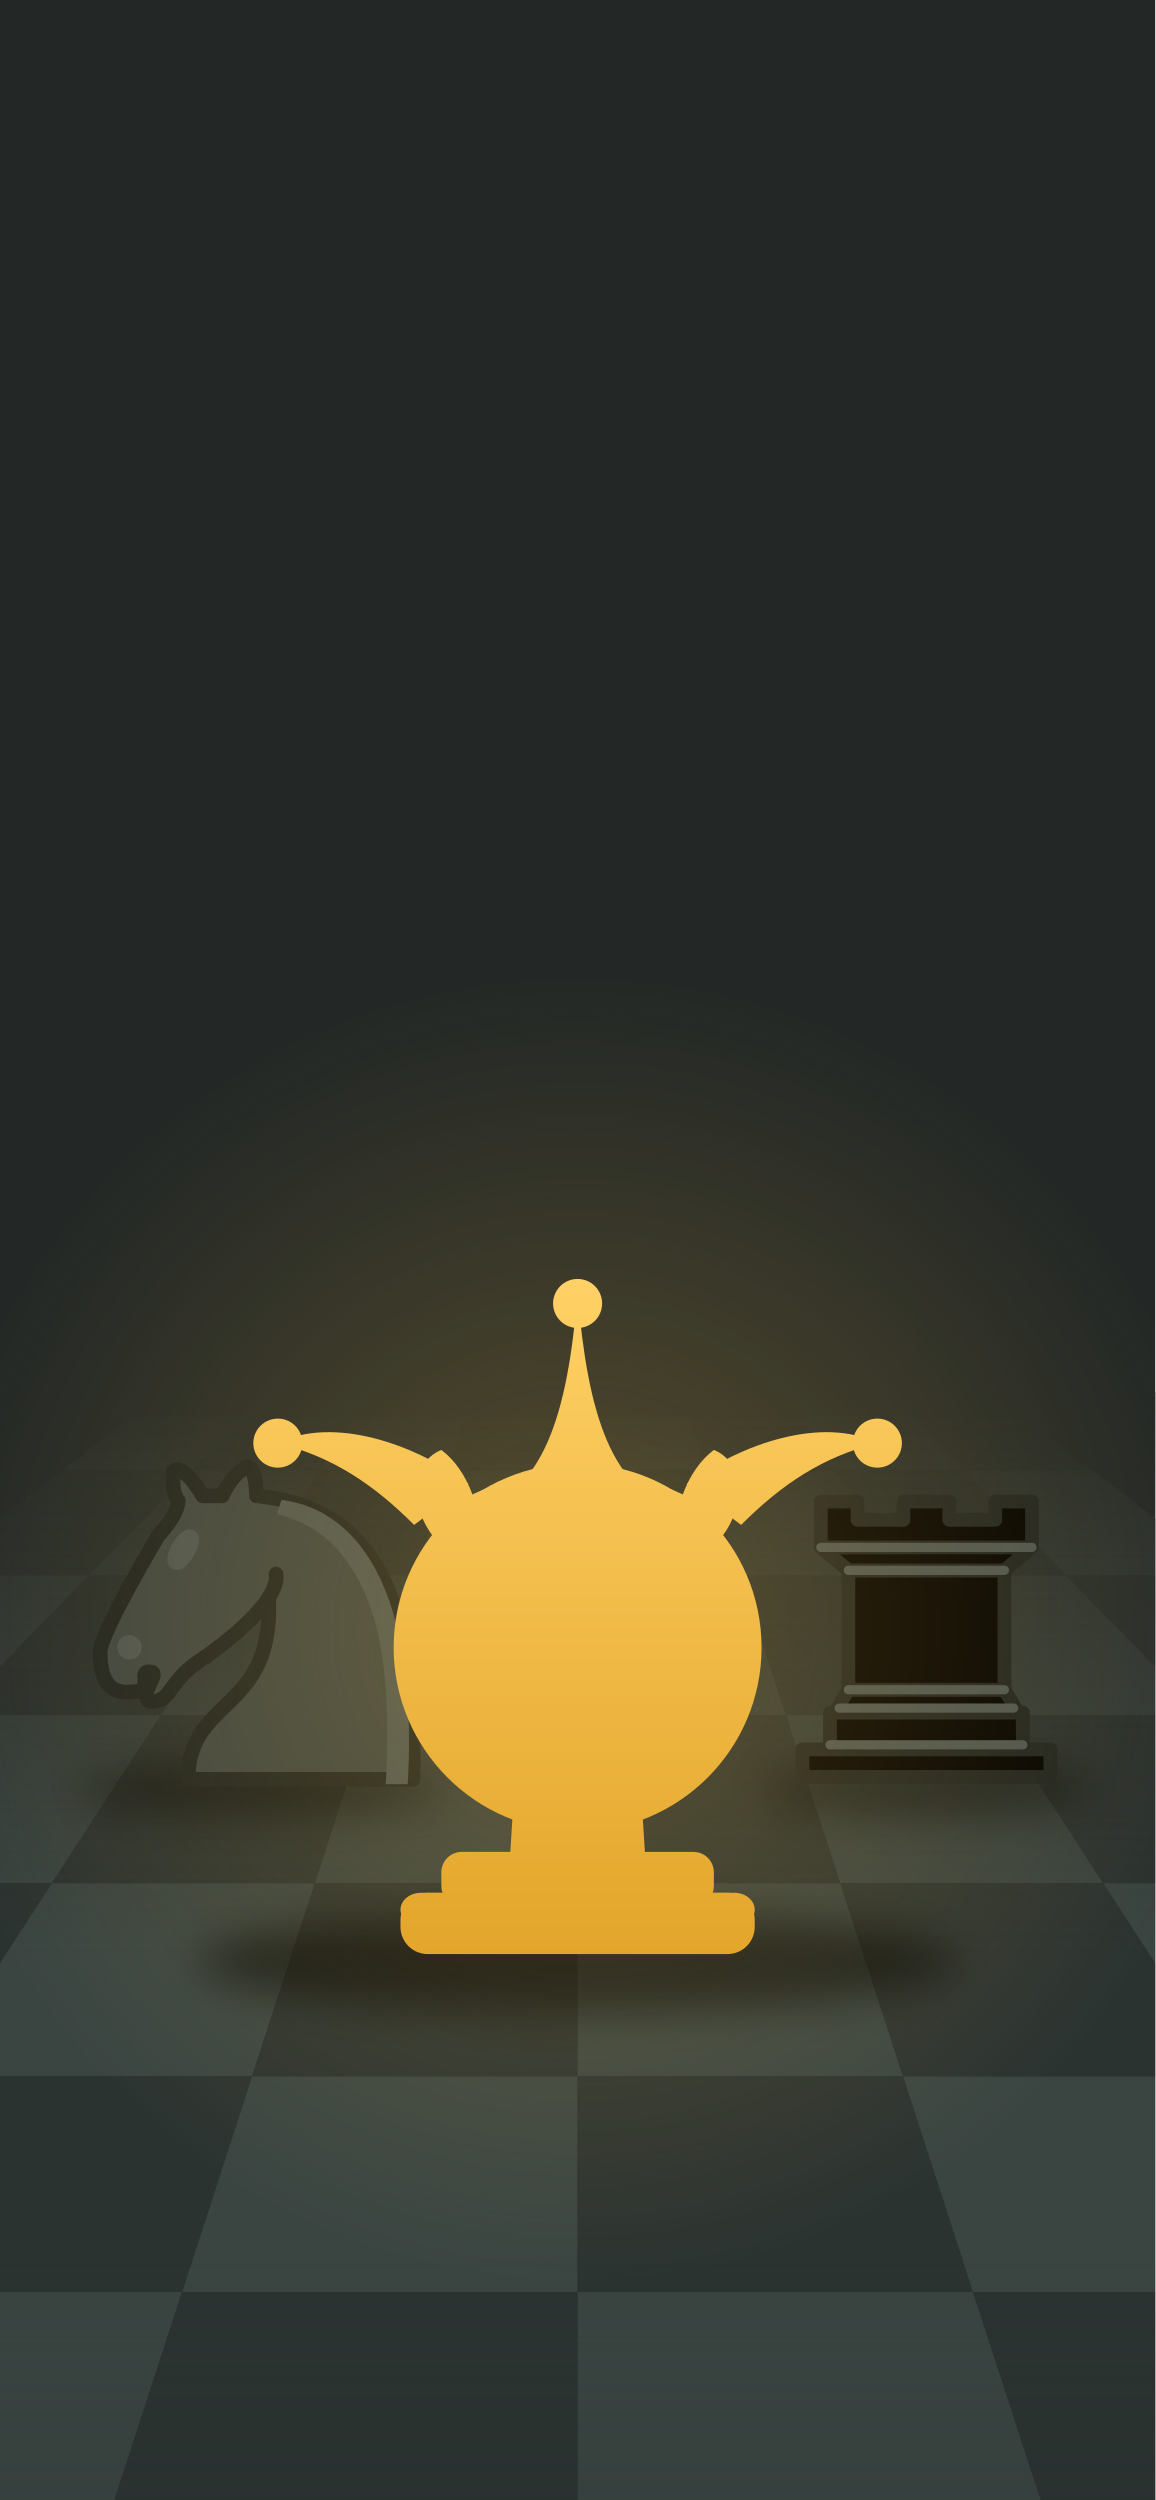
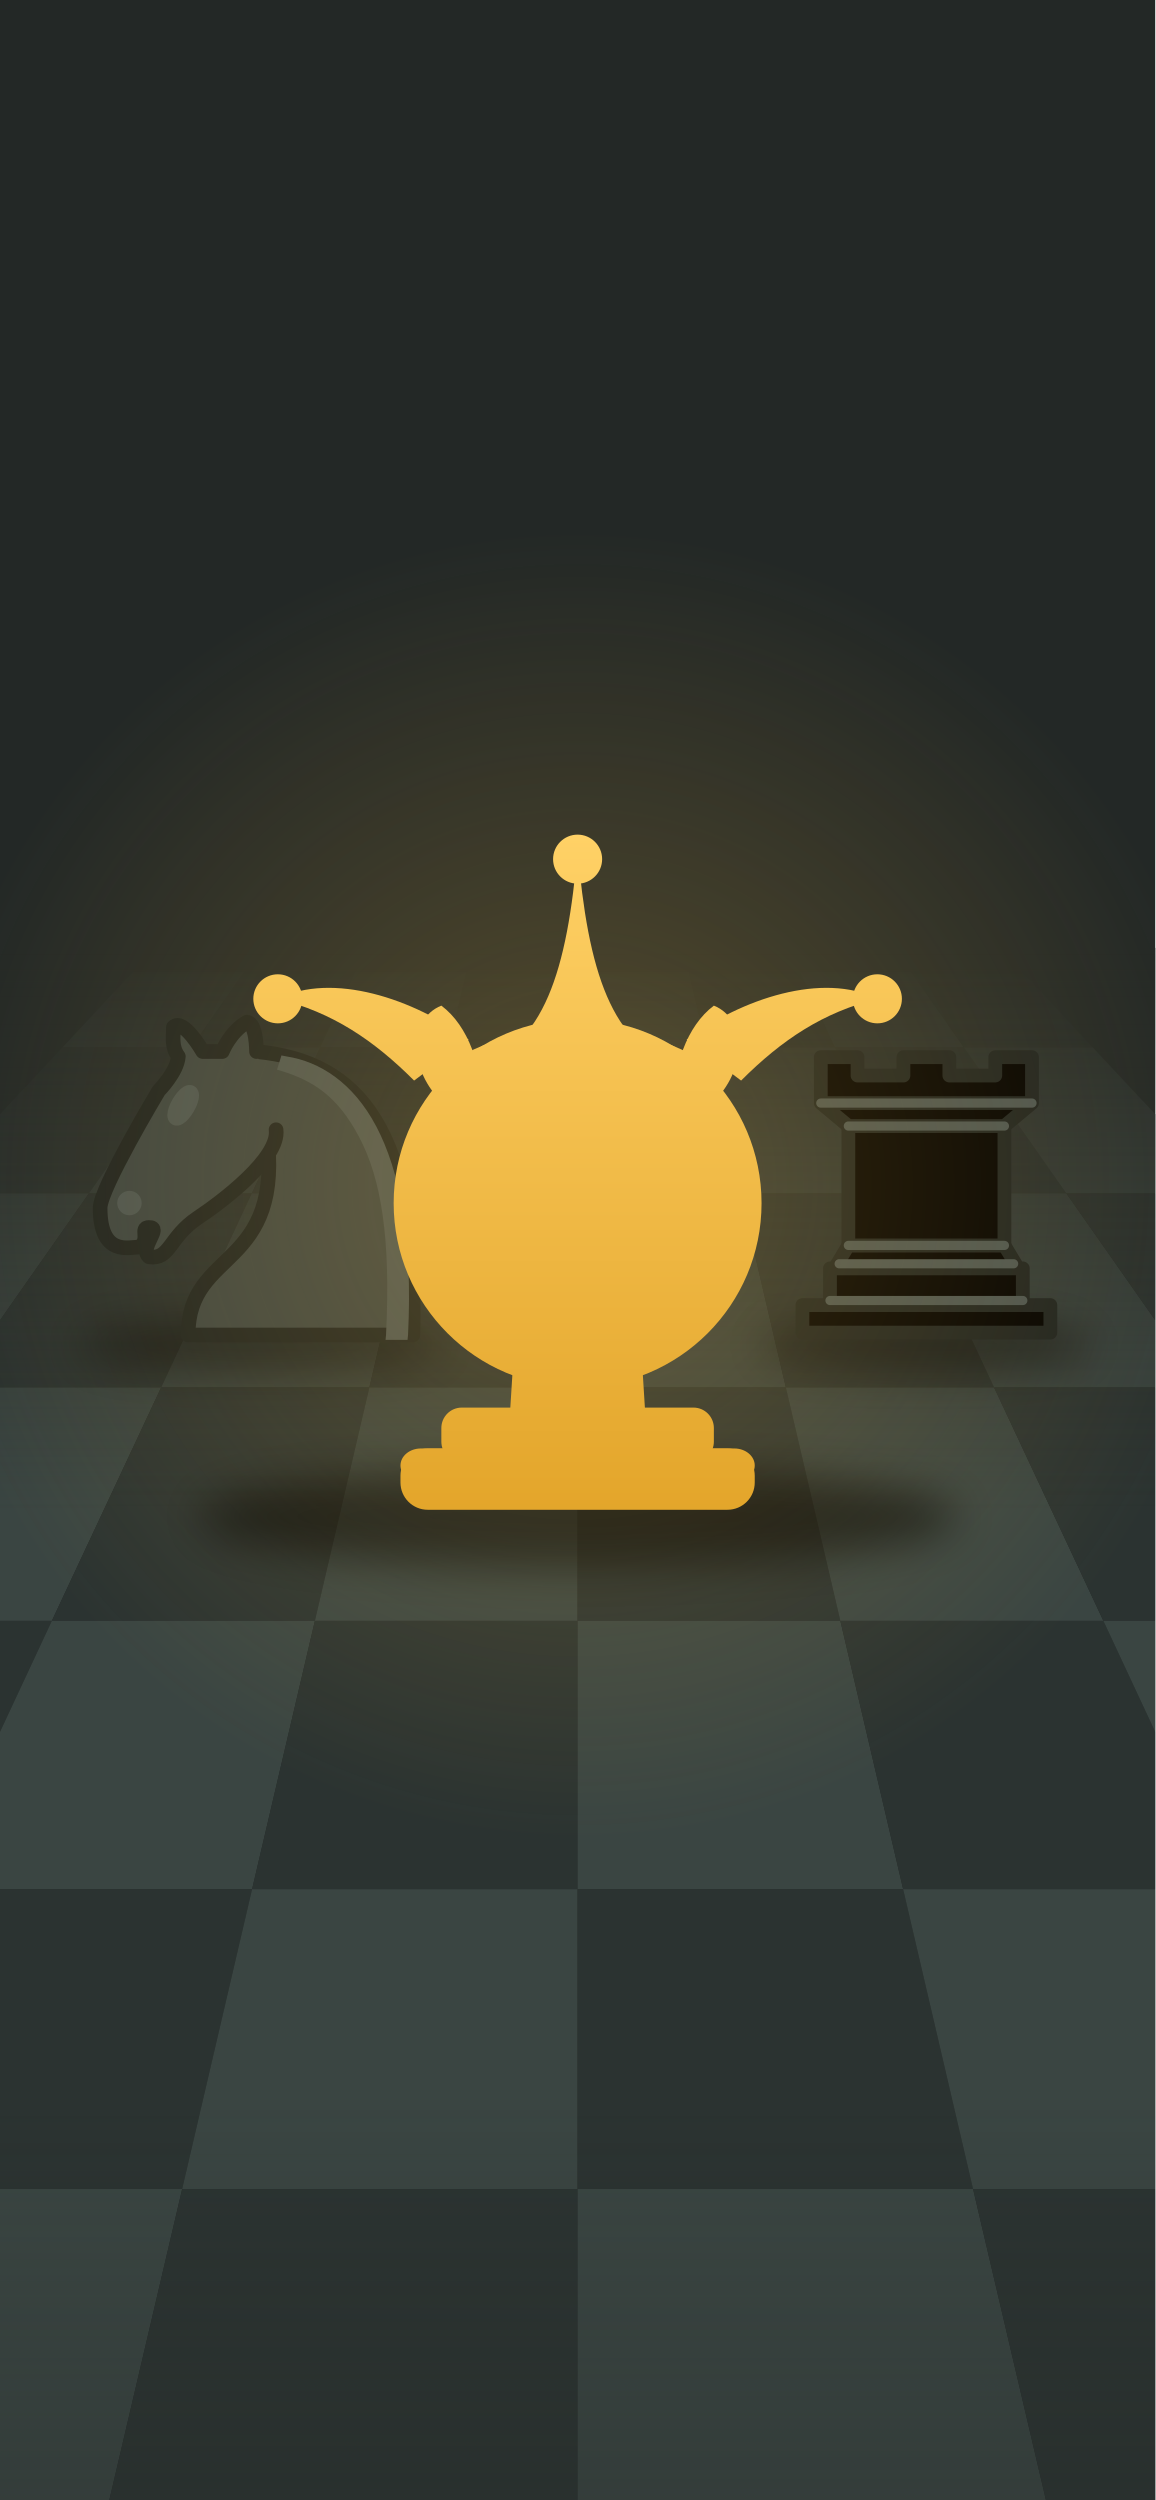
<svg xmlns="http://www.w3.org/2000/svg" viewBox="0 0 390 844" preserveAspectRatio="xMidYMid slice">
  <defs>
    <linearGradient id="jg" gradientUnits="userSpaceOnUse" x1="0" y1="0" x2="0" y2="100">
      <stop offset="0" stop-color="#ffd166" />
      <stop offset="1" stop-color="#e3a52a" />
    </linearGradient>
    <linearGradient id="haze" x1="0" y1="0" x2="0" y2="1">
      <stop offset="0" stop-color="#232826" stop-opacity="1" />
      <stop offset="1" stop-color="#232826" stop-opacity="0" />
    </linearGradient>
    <linearGradient id="foot" x1="0" y1="0" x2="0" y2="1">
      <stop offset="0" stop-color="#232826" stop-opacity="0" />
      <stop offset="1" stop-color="#232826" stop-opacity=".85" />
    </linearGradient>
    <radialGradient id="glow" cx=".5" cy=".5" r=".5">
      <stop offset="0" stop-color="#f0b941" stop-opacity=".26" />
      <stop offset="1" stop-color="#f0b941" stop-opacity="0" />
    </radialGradient>
    <filter id="sh" x="-30%" y="-80%" width="160%" height="260%">
      <feGaussianBlur stdDeviation="7" />
    </filter>
  </defs>
  <rect x="-900" y="-600" width="2190" height="2100" fill="#232826" />
-   <g class="sc-board">
-     <polygon points="45.0,478.0 82.5,478.0 64.6,496.4 21.1,496.4" fill="#3a4542" />
-     <polygon points="82.5,478.0 120.0,478.0 108.1,496.4 64.6,496.4" fill="#2b3331" />
-     <polygon points="120.0,478.0 157.5,478.0 151.5,496.4 108.1,496.4" fill="#3a4542" />
-     <polygon points="157.5,478.0 195.0,478.0 195.0,496.4 151.5,496.4" fill="#2b3331" />
-     <polygon points="195.0,478.0 232.5,478.0 238.5,496.4 195.0,496.4" fill="#3a4542" />
-     <polygon points="232.5,478.0 270.0,478.0 281.9,496.4 238.5,496.4" fill="#2b3331" />
-     <polygon points="270.0,478.0 307.5,478.0 325.4,496.4 281.9,496.4" fill="#3a4542" />
-     <polygon points="307.5,478.0 345.0,478.0 368.9,496.4 325.4,496.4" fill="#2b3331" />
-     <polygon points="21.1,496.4 64.6,496.4 30.0,531.9 -25.0,531.9" fill="#2b3331" />
-     <polygon points="64.6,496.4 108.1,496.4 85.0,531.9 30.0,531.9" fill="#3a4542" />
-     <polygon points="108.1,496.4 151.5,496.4 140.0,531.9 85.0,531.9" fill="#2b3331" />
-     <polygon points="151.5,496.4 195.0,496.4 195.0,531.9 140.0,531.9" fill="#3a4542" />
-     <polygon points="195.0,496.4 238.5,496.4 250.0,531.9 195.0,531.9" fill="#2b3331" />
-     <polygon points="238.5,496.4 281.9,496.4 305.0,531.9 250.0,531.9" fill="#3a4542" />
-     <polygon points="281.9,496.4 325.4,496.4 360.0,531.9 305.0,531.9" fill="#2b3331" />
-     <polygon points="325.4,496.4 368.9,496.4 415.0,531.9 360.0,531.9" fill="#3a4542" />
-     <polygon points="-25.0,531.9 30.0,531.9 -15.9,579.0 -86.2,579.0" fill="#3a4542" />
-     <polygon points="30.0,531.9 85.0,531.9 54.4,579.0 -15.9,579.0" fill="#2b3331" />
-     <polygon points="85.0,531.9 140.0,531.9 124.7,579.0 54.4,579.0" fill="#3a4542" />
-     <polygon points="140.0,531.9 195.0,531.9 195.0,579.0 124.7,579.0" fill="#2b3331" />
-     <polygon points="195.0,531.9 250.0,531.9 265.3,579.0 195.0,579.0" fill="#3a4542" />
-     <polygon points="250.0,531.9 305.0,531.9 335.6,579.0 265.3,579.0" fill="#2b3331" />
-     <polygon points="305.0,531.9 360.0,531.9 405.9,579.0 335.6,579.0" fill="#3a4542" />
-     <polygon points="360.0,531.9 415.0,531.9 476.2,579.0 405.9,579.0" fill="#2b3331" />
-     <polygon points="-86.2,579.0 -15.9,579.0 -71.2,635.8 -159.9,635.8" fill="#2b3331" />
-     <polygon points="-15.9,579.0 54.4,579.0 17.5,635.8 -71.2,635.8" fill="#3a4542" />
-     <polygon points="54.4,579.0 124.7,579.0 106.3,635.8 17.5,635.8" fill="#2b3331" />
-     <polygon points="124.7,579.0 195.0,579.0 195.0,635.8 106.3,635.8" fill="#3a4542" />
-     <polygon points="195.0,579.0 265.3,579.0 283.7,635.8 195.0,635.8" fill="#2b3331" />
-     <polygon points="265.3,579.0 335.6,579.0 372.5,635.8 283.7,635.8" fill="#3a4542" />
-     <polygon points="335.6,579.0 405.9,579.0 461.2,635.8 372.5,635.8" fill="#2b3331" />
-     <polygon points="405.9,579.0 476.2,579.0 549.9,635.8 461.2,635.8" fill="#3a4542" />
-     <polygon points="-159.9,635.8 -71.2,635.8 -134.7,701.0 -244.6,701.0" fill="#3a4542" />
-     <polygon points="-71.2,635.8 17.5,635.8 -24.8,701.0 -134.7,701.0" fill="#2b3331" />
-     <polygon points="17.5,635.8 106.3,635.8 85.1,701.0 -24.8,701.0" fill="#3a4542" />
-     <polygon points="106.3,635.8 195.0,635.8 195.0,701.0 85.1,701.0" fill="#2b3331" />
-     <polygon points="195.0,635.8 283.7,635.8 304.9,701.0 195.0,701.0" fill="#3a4542" />
-     <polygon points="283.7,635.8 372.5,635.8 414.8,701.0 304.9,701.0" fill="#2b3331" />
-     <polygon points="372.5,635.8 461.2,635.8 524.7,701.0 414.8,701.0" fill="#3a4542" />
-     <polygon points="461.2,635.8 549.9,635.8 634.6,701.0 524.7,701.0" fill="#2b3331" />
-     <polygon points="-244.6,701.0 -134.7,701.0 -205.6,773.8 -339.1,773.8" fill="#2b3331" />
-     <polygon points="-134.7,701.0 -24.8,701.0 -72.1,773.8 -205.6,773.8" fill="#3a4542" />
-     <polygon points="-24.8,701.0 85.1,701.0 61.5,773.8 -72.1,773.8" fill="#2b3331" />
-     <polygon points="85.1,701.0 195.0,701.0 195.0,773.8 61.5,773.8" fill="#3a4542" />
-     <polygon points="195.0,701.0 304.9,701.0 328.5,773.8 195.0,773.8" fill="#2b3331" />
-     <polygon points="304.9,701.0 414.8,701.0 462.1,773.8 328.5,773.8" fill="#3a4542" />
-     <polygon points="414.8,701.0 524.7,701.0 595.6,773.8 462.1,773.8" fill="#2b3331" />
-     <polygon points="524.7,701.0 634.6,701.0 729.1,773.8 595.6,773.8" fill="#3a4542" />
-     <polygon points="-339.1,773.8 -205.6,773.8 -283.4,853.6 -442.8,853.6" fill="#3a4542" />
-     <polygon points="-205.6,773.8 -72.1,773.8 -123.9,853.6 -283.4,853.6" fill="#2b3331" />
-     <polygon points="-72.1,773.8 61.5,773.8 35.5,853.6 -123.9,853.6" fill="#3a4542" />
-     <polygon points="61.5,773.8 195.0,773.8 195.0,853.6 35.5,853.6" fill="#2b3331" />
-     <polygon points="195.0,773.8 328.5,773.8 354.5,853.6 195.0,853.6" fill="#3a4542" />
-     <polygon points="328.5,773.8 462.1,773.8 513.9,853.6 354.5,853.6" fill="#2b3331" />
-     <polygon points="462.1,773.8 595.6,773.8 673.4,853.6 513.9,853.6" fill="#3a4542" />
-     <polygon points="595.6,773.8 729.1,773.8 832.8,853.6 673.4,853.6" fill="#2b3331" />
-     <polygon points="-442.8,853.6 -283.4,853.6 -367.5,940.0 -555.0,940.0" fill="#2b3331" />
-     <polygon points="-283.4,853.6 -123.9,853.6 -180.0,940.0 -367.5,940.0" fill="#3a4542" />
-     <polygon points="-123.9,853.6 35.5,853.6 7.5,940.0 -180.0,940.0" fill="#2b3331" />
-     <polygon points="35.5,853.6 195.0,853.6 195.0,940.0 7.5,940.0" fill="#3a4542" />
-     <polygon points="195.0,853.6 354.5,853.6 382.5,940.0 195.0,940.0" fill="#2b3331" />
-     <polygon points="354.5,853.6 513.9,853.6 570.0,940.0 382.5,940.0" fill="#3a4542" />
-     <polygon points="513.9,853.6 673.4,853.6 757.5,940.0 570.0,940.0" fill="#2b3331" />
-     <polygon points="673.4,853.6 832.8,853.6 945.0,940.0 757.5,940.0" fill="#3a4542" />
-     <rect x="-900" y="470" width="2190" height="190" fill="url(#haze)" />
-     <rect x="-900" y="760" width="2190" height="400" fill="url(#foot)" />
-   </g>
-   <g class="sc-dim">
-     <ellipse cx="88" cy="604" rx="62" ry="9" fill="rgba(0,0,0,.45)" filter="url(#sh)" />
-     <ellipse cx="312" cy="604" rx="56" ry="9" fill="rgba(0,0,0,.45)" filter="url(#sh)" />
-     <g transform="translate(14 472) scale(3.3)">
-       <g fill="none" fill-rule="evenodd" stroke="#1d2220" stroke-width="1.5" stroke-linecap="round" stroke-linejoin="round">
-         <path d="M22 10c10.5 1 16.5 8 16 29H15c0-9 10-6.5 8-21" fill="#3b4340" />
-         <path d="M24 18c.38 2.91-5.55 7.37-8 9-3 2-2.82 4.34-5 4-1.042-.94 1.41-3.04 0-3-1 0 .19 1.23-1 2-1 0-4.003 1-4-4 0-2 6-12 6-12s1.89-1.9 2-3.5c-.73-.994-.5-2-.5-3 1-1 3 2.5 3 2.5h2s.78-1.992 2.5-3c1 0 1 3 1 3" fill="#3b4340" />
-         <path d="M9.5 25.5a.5.5 0 1 1-1 0 .5.5 0 1 1 1 0zm5.433-9.75a.5 1.5 30 1 1-.866-.5.5 1.5 30 1 1 .866.5z" fill="#4a5350" stroke="#4a5350" />
-         <path d="M24.55 10.4l-.45 1.45.5.15c3.15 1 5.65 2.49 7.9 6.75S35.75 29.06 35.25 39l-.05.5h2.25l.05-.5c.5-10.06-.88-16.85-3.25-21.34-2.37-4.49-5.79-6.64-9.19-7.16l-.51-.1z" fill="#4a5350" stroke="none" />
+   <g transform="translate(0 -150)">
+     <g class="sc-board">
+       <polygon points="45.0,478.0 82.5,478.0 64.6,503.6 21.1,503.6" fill="#3a4542" />
+       <polygon points="82.5,478.0 120.0,478.0 108.1,503.6 64.6,503.6" fill="#2b3331" />
+       <polygon points="120.0,478.0 157.5,478.0 151.5,503.6 108.1,503.6" fill="#3a4542" />
+       <polygon points="157.5,478.0 195.0,478.0 195.0,503.6 151.5,503.6" fill="#2b3331" />
+       <polygon points="195.0,478.0 232.5,478.0 238.5,503.6 195.0,503.6" fill="#3a4542" />
+       <polygon points="232.5,478.0 270.0,478.0 281.9,503.6 238.5,503.6" fill="#2b3331" />
+       <polygon points="270.0,478.0 307.5,478.0 325.4,503.6 281.9,503.6" fill="#3a4542" />
+       <polygon points="307.5,478.0 345.0,478.0 368.9,503.6 325.4,503.6" fill="#2b3331" />
+       <polygon points="21.1,503.6 64.6,503.6 30.0,552.9 -25.0,552.9" fill="#2b3331" />
+       <polygon points="64.6,503.6 108.1,503.6 85.0,552.9 30.0,552.9" fill="#3a4542" />
+       <polygon points="108.1,503.6 151.5,503.6 140.0,552.9 85.0,552.9" fill="#2b3331" />
+       <polygon points="151.5,503.6 195.0,503.6 195.0,552.9 140.0,552.9" fill="#3a4542" />
+       <polygon points="195.0,503.6 238.5,503.6 250.0,552.9 195.0,552.9" fill="#2b3331" />
+       <polygon points="238.5,503.6 281.9,503.6 305.0,552.9 250.0,552.9" fill="#3a4542" />
+       <polygon points="281.9,503.6 325.4,503.6 360.0,552.9 305.0,552.9" fill="#2b3331" />
+       <polygon points="325.4,503.6 368.9,503.6 415.0,552.9 360.0,552.9" fill="#3a4542" />
+       <polygon points="-25.0,552.9 30.0,552.9 -15.9,618.4 -86.2,618.4" fill="#3a4542" />
+       <polygon points="30.0,552.9 85.0,552.9 54.4,618.4 -15.9,618.4" fill="#2b3331" />
+       <polygon points="85.0,552.9 140.0,552.9 124.7,618.4 54.4,618.4" fill="#3a4542" />
+       <polygon points="140.0,552.9 195.0,552.9 195.0,618.4 124.7,618.4" fill="#2b3331" />
+       <polygon points="195.0,552.9 250.0,552.9 265.3,618.4 195.0,618.4" fill="#3a4542" />
+       <polygon points="250.0,552.9 305.0,552.9 335.6,618.4 265.3,618.4" fill="#2b3331" />
+       <polygon points="305.0,552.9 360.0,552.9 405.9,618.4 335.6,618.4" fill="#3a4542" />
+       <polygon points="360.0,552.9 415.0,552.9 476.2,618.4 405.9,618.4" fill="#2b3331" />
+       <polygon points="-86.2,618.4 -15.9,618.4 -71.2,697.2 -159.9,697.2" fill="#2b3331" />
+       <polygon points="-15.9,618.4 54.4,618.4 17.5,697.2 -71.2,697.2" fill="#3a4542" />
+       <polygon points="54.4,618.4 124.7,618.4 106.3,697.2 17.5,697.2" fill="#2b3331" />
+       <polygon points="124.7,618.4 195.0,618.4 195.0,697.2 106.3,697.2" fill="#3a4542" />
+       <polygon points="195.0,618.4 265.3,618.4 283.7,697.2 195.0,697.2" fill="#2b3331" />
+       <polygon points="265.3,618.4 335.6,618.4 372.5,697.2 283.7,697.2" fill="#3a4542" />
+       <polygon points="335.6,618.4 405.9,618.4 461.2,697.2 372.5,697.2" fill="#2b3331" />
+       <polygon points="405.9,618.4 476.2,618.4 549.9,697.2 461.2,697.2" fill="#3a4542" />
+       <polygon points="-159.9,697.2 -71.2,697.2 -134.7,787.8 -244.6,787.8" fill="#3a4542" />
+       <polygon points="-71.2,697.2 17.5,697.2 -24.8,787.8 -134.7,787.8" fill="#2b3331" />
+       <polygon points="17.5,697.2 106.3,697.2 85.1,787.8 -24.8,787.8" fill="#3a4542" />
+       <polygon points="106.3,697.2 195.0,697.2 195.0,787.8 85.1,787.8" fill="#2b3331" />
+       <polygon points="195.0,697.2 283.7,697.2 304.9,787.8 195.0,787.8" fill="#3a4542" />
+       <polygon points="283.7,697.2 372.5,697.2 414.8,787.8 304.9,787.8" fill="#2b3331" />
+       <polygon points="372.5,697.2 461.2,697.2 524.7,787.8 414.8,787.8" fill="#3a4542" />
+       <polygon points="461.2,697.2 549.9,697.2 634.6,787.8 524.7,787.8" fill="#2b3331" />
+       <polygon points="-244.6,787.8 -134.7,787.8 -205.6,889.0 -339.1,889.0" fill="#2b3331" />
+       <polygon points="-134.7,787.8 -24.8,787.8 -72.1,889.0 -205.6,889.0" fill="#3a4542" />
+       <polygon points="-24.8,787.8 85.1,787.8 61.5,889.0 -72.1,889.0" fill="#2b3331" />
+       <polygon points="85.1,787.8 195.0,787.8 195.0,889.0 61.5,889.0" fill="#3a4542" />
+       <polygon points="195.0,787.8 304.9,787.8 328.5,889.0 195.0,889.0" fill="#2b3331" />
+       <polygon points="304.9,787.8 414.8,787.8 462.1,889.0 328.5,889.0" fill="#3a4542" />
+       <polygon points="414.8,787.8 524.7,787.8 595.6,889.0 462.1,889.0" fill="#2b3331" />
+       <polygon points="524.7,787.8 634.6,787.8 729.1,889.0 595.6,889.0" fill="#3a4542" />
+       <polygon points="-339.1,889.0 -205.6,889.0 -283.4,1000.0 -442.8,1000.0" fill="#3a4542" />
+       <polygon points="-205.6,889.0 -72.1,889.0 -123.9,1000.0 -283.4,1000.0" fill="#2b3331" />
+       <polygon points="-72.1,889.0 61.5,889.0 35.5,1000.0 -123.9,1000.0" fill="#3a4542" />
+       <polygon points="61.5,889.0 195.0,889.0 195.0,1000.0 35.5,1000.0" fill="#2b3331" />
+       <polygon points="195.0,889.0 328.5,889.0 354.5,1000.0 195.0,1000.0" fill="#3a4542" />
+       <polygon points="328.5,889.0 462.1,889.0 513.9,1000.0 354.5,1000.0" fill="#2b3331" />
+       <polygon points="462.1,889.0 595.6,889.0 673.4,1000.0 513.9,1000.0" fill="#3a4542" />
+       <polygon points="595.6,889.0 729.1,889.0 832.8,1000.0 673.4,1000.0" fill="#2b3331" />
+       <polygon points="-442.8,1000.0 -283.4,1000.0 -367.5,1120.0 -555.0,1120.0" fill="#2b3331" />
+       <polygon points="-283.4,1000.0 -123.9,1000.0 -180.0,1120.0 -367.5,1120.0" fill="#3a4542" />
+       <polygon points="-123.9,1000.0 35.5,1000.0 7.5,1120.0 -180.0,1120.0" fill="#2b3331" />
+       <polygon points="35.5,1000.0 195.0,1000.0 195.0,1120.0 7.5,1120.0" fill="#3a4542" />
+       <polygon points="195.0,1000.0 354.5,1000.0 382.5,1120.0 195.0,1120.0" fill="#2b3331" />
+       <polygon points="354.5,1000.0 513.9,1000.0 570.0,1120.0 382.5,1120.0" fill="#3a4542" />
+       <polygon points="513.9,1000.0 673.4,1000.0 757.5,1120.0 570.0,1120.0" fill="#2b3331" />
+       <polygon points="673.4,1000.0 832.8,1000.0 945.0,1120.0 757.5,1120.0" fill="#3a4542" />
+       <rect x="-900" y="470" width="2190" height="190" fill="url(#haze)" />
+       <rect x="-900" y="860" width="2190" height="400" fill="url(#foot)" />
+     </g>
+     <g class="sc-dim">
+       <ellipse cx="88" cy="604" rx="62" ry="9" fill="rgba(0,0,0,.45)" filter="url(#sh)" />
+       <ellipse cx="312" cy="604" rx="56" ry="9" fill="rgba(0,0,0,.45)" filter="url(#sh)" />
+       <g transform="translate(14 472) scale(3.3)">
+         <g fill="none" fill-rule="evenodd" stroke="#1d2220" stroke-width="1.5" stroke-linecap="round" stroke-linejoin="round">
+           <path d="M22 10c10.5 1 16.5 8 16 29H15c0-9 10-6.5 8-21" fill="#3b4340" />
+           <path d="M24 18c.38 2.91-5.55 7.37-8 9-3 2-2.82 4.34-5 4-1.042-.94 1.41-3.04 0-3-1 0 .19 1.23-1 2-1 0-4.003 1-4-4 0-2 6-12 6-12s1.89-1.9 2-3.5c-.73-.994-.5-2-.5-3 1-1 3 2.5 3 2.5h2s.78-1.992 2.5-3c1 0 1 3 1 3" fill="#3b4340" />
+           <path d="M9.5 25.5a.5.5 0 1 1-1 0 .5.5 0 1 1 1 0zm5.433-9.75a.5 1.5 30 1 1-.866-.5.5 1.5 30 1 1 .866.5z" fill="#4a5350" stroke="#4a5350" />
+           <path d="M24.55 10.4l-.45 1.45.5.15c3.15 1 5.65 2.49 7.9 6.75S35.75 29.06 35.25 39l-.05.5h2.25l.05-.5c.5-10.06-.88-16.85-3.25-21.34-2.37-4.49-5.79-6.64-9.19-7.16l-.51-.1z" fill="#4a5350" stroke="none" />
+         </g>
+       </g>
+       <g transform="translate(243 479) scale(3.1)">
+         <g fill-rule="evenodd" stroke="#1d2220" stroke-width="1.5" stroke-linecap="round" stroke-linejoin="round">
+           <path d="M9 39h27v-3H9v3zm3.5-7l1.5-2.5h17l1.5 2.5h-20zm-.5 4v-4h21v4H12z" stroke-linecap="butt" />
+           <path d="M14 29.5v-13h17v13H14z" stroke-linecap="butt" stroke-linejoin="miter" />
+           <path d="M14 16.5L11 14h23l-3 2.5H14zM11 14V9h4v2h5V9h5v2h5V9h4v5H11z" stroke-linecap="butt" />
+           <path d="M12 35.5h21m-20-4h19m-18-2h17m-17-13h17M11 14h23" fill="none" stroke="#4a5350" stroke-width="1" stroke-linejoin="miter" />
+         </g>
      </g>
    </g>
-     <g transform="translate(243 479) scale(3.1)">
-       <g fill-rule="evenodd" stroke="#1d2220" stroke-width="1.5" stroke-linecap="round" stroke-linejoin="round">
-         <path d="M9 39h27v-3H9v3zm3.5-7l1.5-2.5h17l1.5 2.5h-20zm-.5 4v-4h21v4H12z" stroke-linecap="butt" />
-         <path d="M14 29.5v-13h17v13H14z" stroke-linecap="butt" stroke-linejoin="miter" />
-         <path d="M14 16.5L11 14h23l-3 2.5H14zM11 14V9h4v2h5V9h5v2h5V9h4v5H11z" stroke-linecap="butt" />
-         <path d="M12 35.5h21m-20-4h19m-18-2h17m-17-13h17M11 14h23" fill="none" stroke="#4a5350" stroke-width="1" stroke-linejoin="miter" />
+     <g class="sc-joker">
+       <ellipse cx="195" cy="662" rx="128" ry="17" fill="rgba(0,0,0,.55)" filter="url(#sh)" />
+       <rect x="-25" y="330" width="440" height="440" fill="url(#glow)" />
+       <g transform="translate(80 432) scale(2.3)">
+         <rect x="24" y="90" width="52" height="9" rx="4" fill="url(#jg)" />
+         <rect x="24" y="90" width="52" height="5" rx="3" fill="url(#jg)" />
+         <rect x="30" y="84" width="40" height="8" rx="3" fill="url(#jg)" />
+         <path d="M40 86 L41 70 L59 70 L60 86 Z" fill="url(#jg)" />
+         <path d="M43 86 L44 72 L56 72 L57 86 Z" fill="url(#jg)" />
+         <path d="M31 40 C25 35 25 27 30 25 C34 28 36 34 36 40 Z" fill="url(#jg)" />
+         <path d="M69 40 C75 35 75 27 70 25 C66 28 64 34 64 40 Z" fill="url(#jg)" />
+         <circle cx="50" cy="54" r="27" fill="url(#jg)" />
+         <circle cx="50" cy="56" r="21" fill="url(#jg)" />
+         <ellipse cx="50" cy="66" rx="14" ry="9" fill="url(#jg)" />
+         <path d="M40 67 C44 74 56 74 60 67" fill="url(#jg)" stroke="url(#jg)" stroke-width="2.8" stroke-linecap="round" />
+         <circle cx="50" cy="60" r="7" fill="url(#jg)" />
+         <ellipse cx="47.4" cy="57.4" rx="2" ry="1.4" fill="url(#jg)" />
+         <ellipse cx="41" cy="49" rx="4.8" ry="5.2" fill="url(#jg)" />
+         <ellipse cx="59" cy="49" rx="4.8" ry="5.2" fill="url(#jg)" />
+         <circle cx="41.6" cy="49.6" r="3.2" fill="url(#jg)" />
+         <circle cx="59.6" cy="49.6" r="3.2" fill="url(#jg)" />
+         <circle cx="42.8" cy="48.2" r="1.1" fill="url(#jg)" />
+         <circle cx="60.8" cy="48.2" r="1.1" fill="url(#jg)" />
+         <path d="M35.5 42.5 C38.5 39.5 43.5 39.5 46 41.5" fill="url(#jg)" stroke="url(#jg)" stroke-width="2.3" stroke-linecap="round" />
+         <path d="M54 41.5 C56.5 39.5 61.5 39.5 64.5 42.5" fill="url(#jg)" stroke="url(#jg)" stroke-width="2.3" stroke-linecap="round" />
+         <path d="M34 30 C26 24 14 20 6 24 C14 26 20 30 26 36 Z" fill="url(#jg)" />
+         <path d="M35 34 C45 31 48.5 20 50 2 C51.5 20 55 31 65 34 Z" fill="url(#jg)" />
+         <path d="M66 30 C74 24 86 20 94 24 C86 26 80 30 74 36 Z" fill="url(#jg)" />
+         <path d="M29 35 C40 26 60 26 71 35 L71 39 C60 31 40 31 29 39 Z" fill="url(#jg)" />
+         <circle cx="6" cy="24" r="3.2" fill="url(#jg)" stroke="url(#jg)" stroke-width=".8" />
+         <circle cx="50" cy="3.5" r="3.2" fill="url(#jg)" stroke="url(#jg)" stroke-width=".8" />
+         <circle cx="94" cy="24" r="3.2" fill="url(#jg)" stroke="url(#jg)" stroke-width=".8" />
      </g>
    </g>
  </g>
-   <g class="sc-joker">
-     <ellipse cx="195" cy="662" rx="128" ry="17" fill="rgba(0,0,0,.55)" filter="url(#sh)" />
-     <rect x="-25" y="330" width="440" height="440" fill="url(#glow)" />
-     <g transform="translate(80 432) scale(2.3)">
-       <rect x="24" y="90" width="52" height="9" rx="4" fill="url(#jg)" />
-       <rect x="24" y="90" width="52" height="5" rx="3" fill="url(#jg)" />
-       <rect x="30" y="84" width="40" height="8" rx="3" fill="url(#jg)" />
-       <path d="M40 86 L41 70 L59 70 L60 86 Z" fill="url(#jg)" />
-       <path d="M43 86 L44 72 L56 72 L57 86 Z" fill="url(#jg)" />
-       <path d="M31 40 C25 35 25 27 30 25 C34 28 36 34 36 40 Z" fill="url(#jg)" />
-       <path d="M69 40 C75 35 75 27 70 25 C66 28 64 34 64 40 Z" fill="url(#jg)" />
-       <circle cx="50" cy="54" r="27" fill="url(#jg)" />
-       <circle cx="50" cy="56" r="21" fill="url(#jg)" />
-       <ellipse cx="50" cy="66" rx="14" ry="9" fill="url(#jg)" />
-       <path d="M40 67 C44 74 56 74 60 67" fill="url(#jg)" stroke="url(#jg)" stroke-width="2.8" stroke-linecap="round" />
-       <circle cx="50" cy="60" r="7" fill="url(#jg)" />
-       <ellipse cx="47.4" cy="57.4" rx="2" ry="1.4" fill="url(#jg)" />
-       <ellipse cx="41" cy="49" rx="4.8" ry="5.2" fill="url(#jg)" />
-       <ellipse cx="59" cy="49" rx="4.8" ry="5.2" fill="url(#jg)" />
-       <circle cx="41.6" cy="49.6" r="3.2" fill="url(#jg)" />
-       <circle cx="59.6" cy="49.6" r="3.2" fill="url(#jg)" />
-       <circle cx="42.8" cy="48.2" r="1.1" fill="url(#jg)" />
-       <circle cx="60.8" cy="48.2" r="1.1" fill="url(#jg)" />
-       <path d="M35.5 42.5 C38.5 39.5 43.5 39.5 46 41.5" fill="url(#jg)" stroke="url(#jg)" stroke-width="2.3" stroke-linecap="round" />
-       <path d="M54 41.5 C56.5 39.5 61.5 39.5 64.5 42.5" fill="url(#jg)" stroke="url(#jg)" stroke-width="2.3" stroke-linecap="round" />
-       <path d="M34 30 C26 24 14 20 6 24 C14 26 20 30 26 36 Z" fill="url(#jg)" />
-       <path d="M35 34 C45 31 48.5 20 50 2 C51.5 20 55 31 65 34 Z" fill="url(#jg)" />
-       <path d="M66 30 C74 24 86 20 94 24 C86 26 80 30 74 36 Z" fill="url(#jg)" />
-       <path d="M29 35 C40 26 60 26 71 35 L71 39 C60 31 40 31 29 39 Z" fill="url(#jg)" />
-       <circle cx="6" cy="24" r="3.2" fill="url(#jg)" stroke="url(#jg)" stroke-width=".8" />
-       <circle cx="50" cy="3.5" r="3.2" fill="url(#jg)" stroke="url(#jg)" stroke-width=".8" />
-       <circle cx="94" cy="24" r="3.2" fill="url(#jg)" stroke="url(#jg)" stroke-width=".8" />
-     </g>
-   </g>
</svg>
